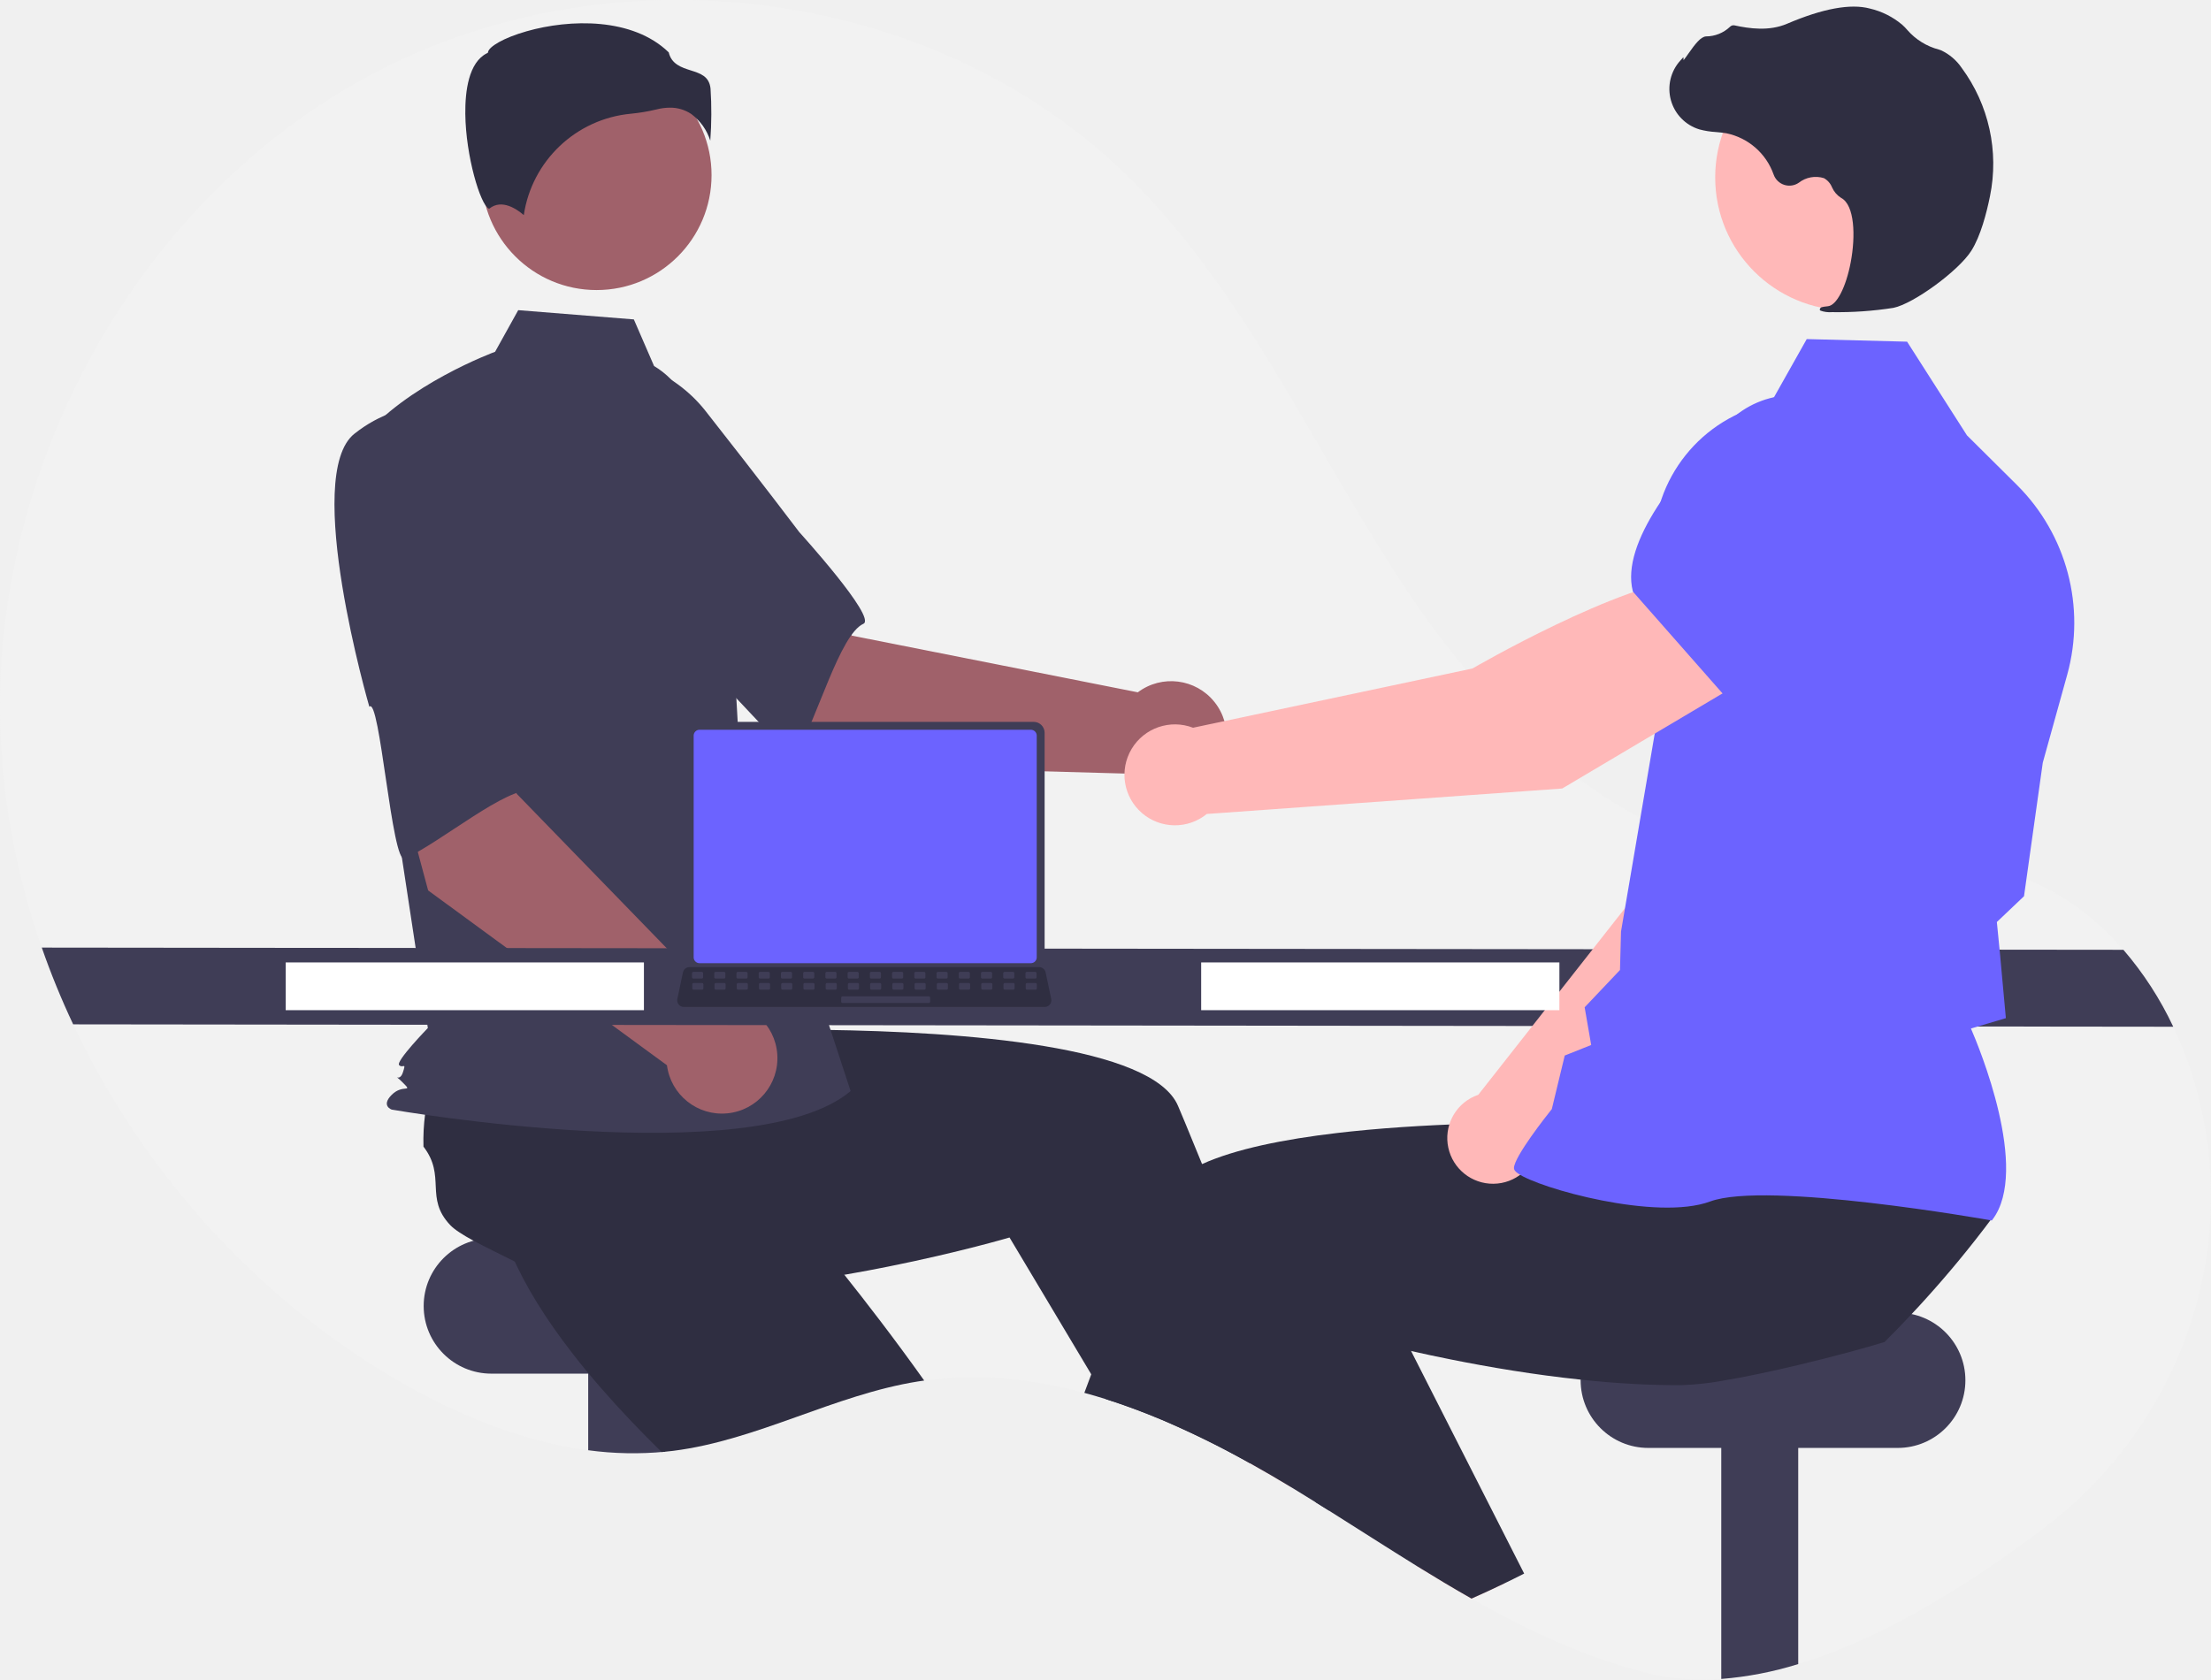
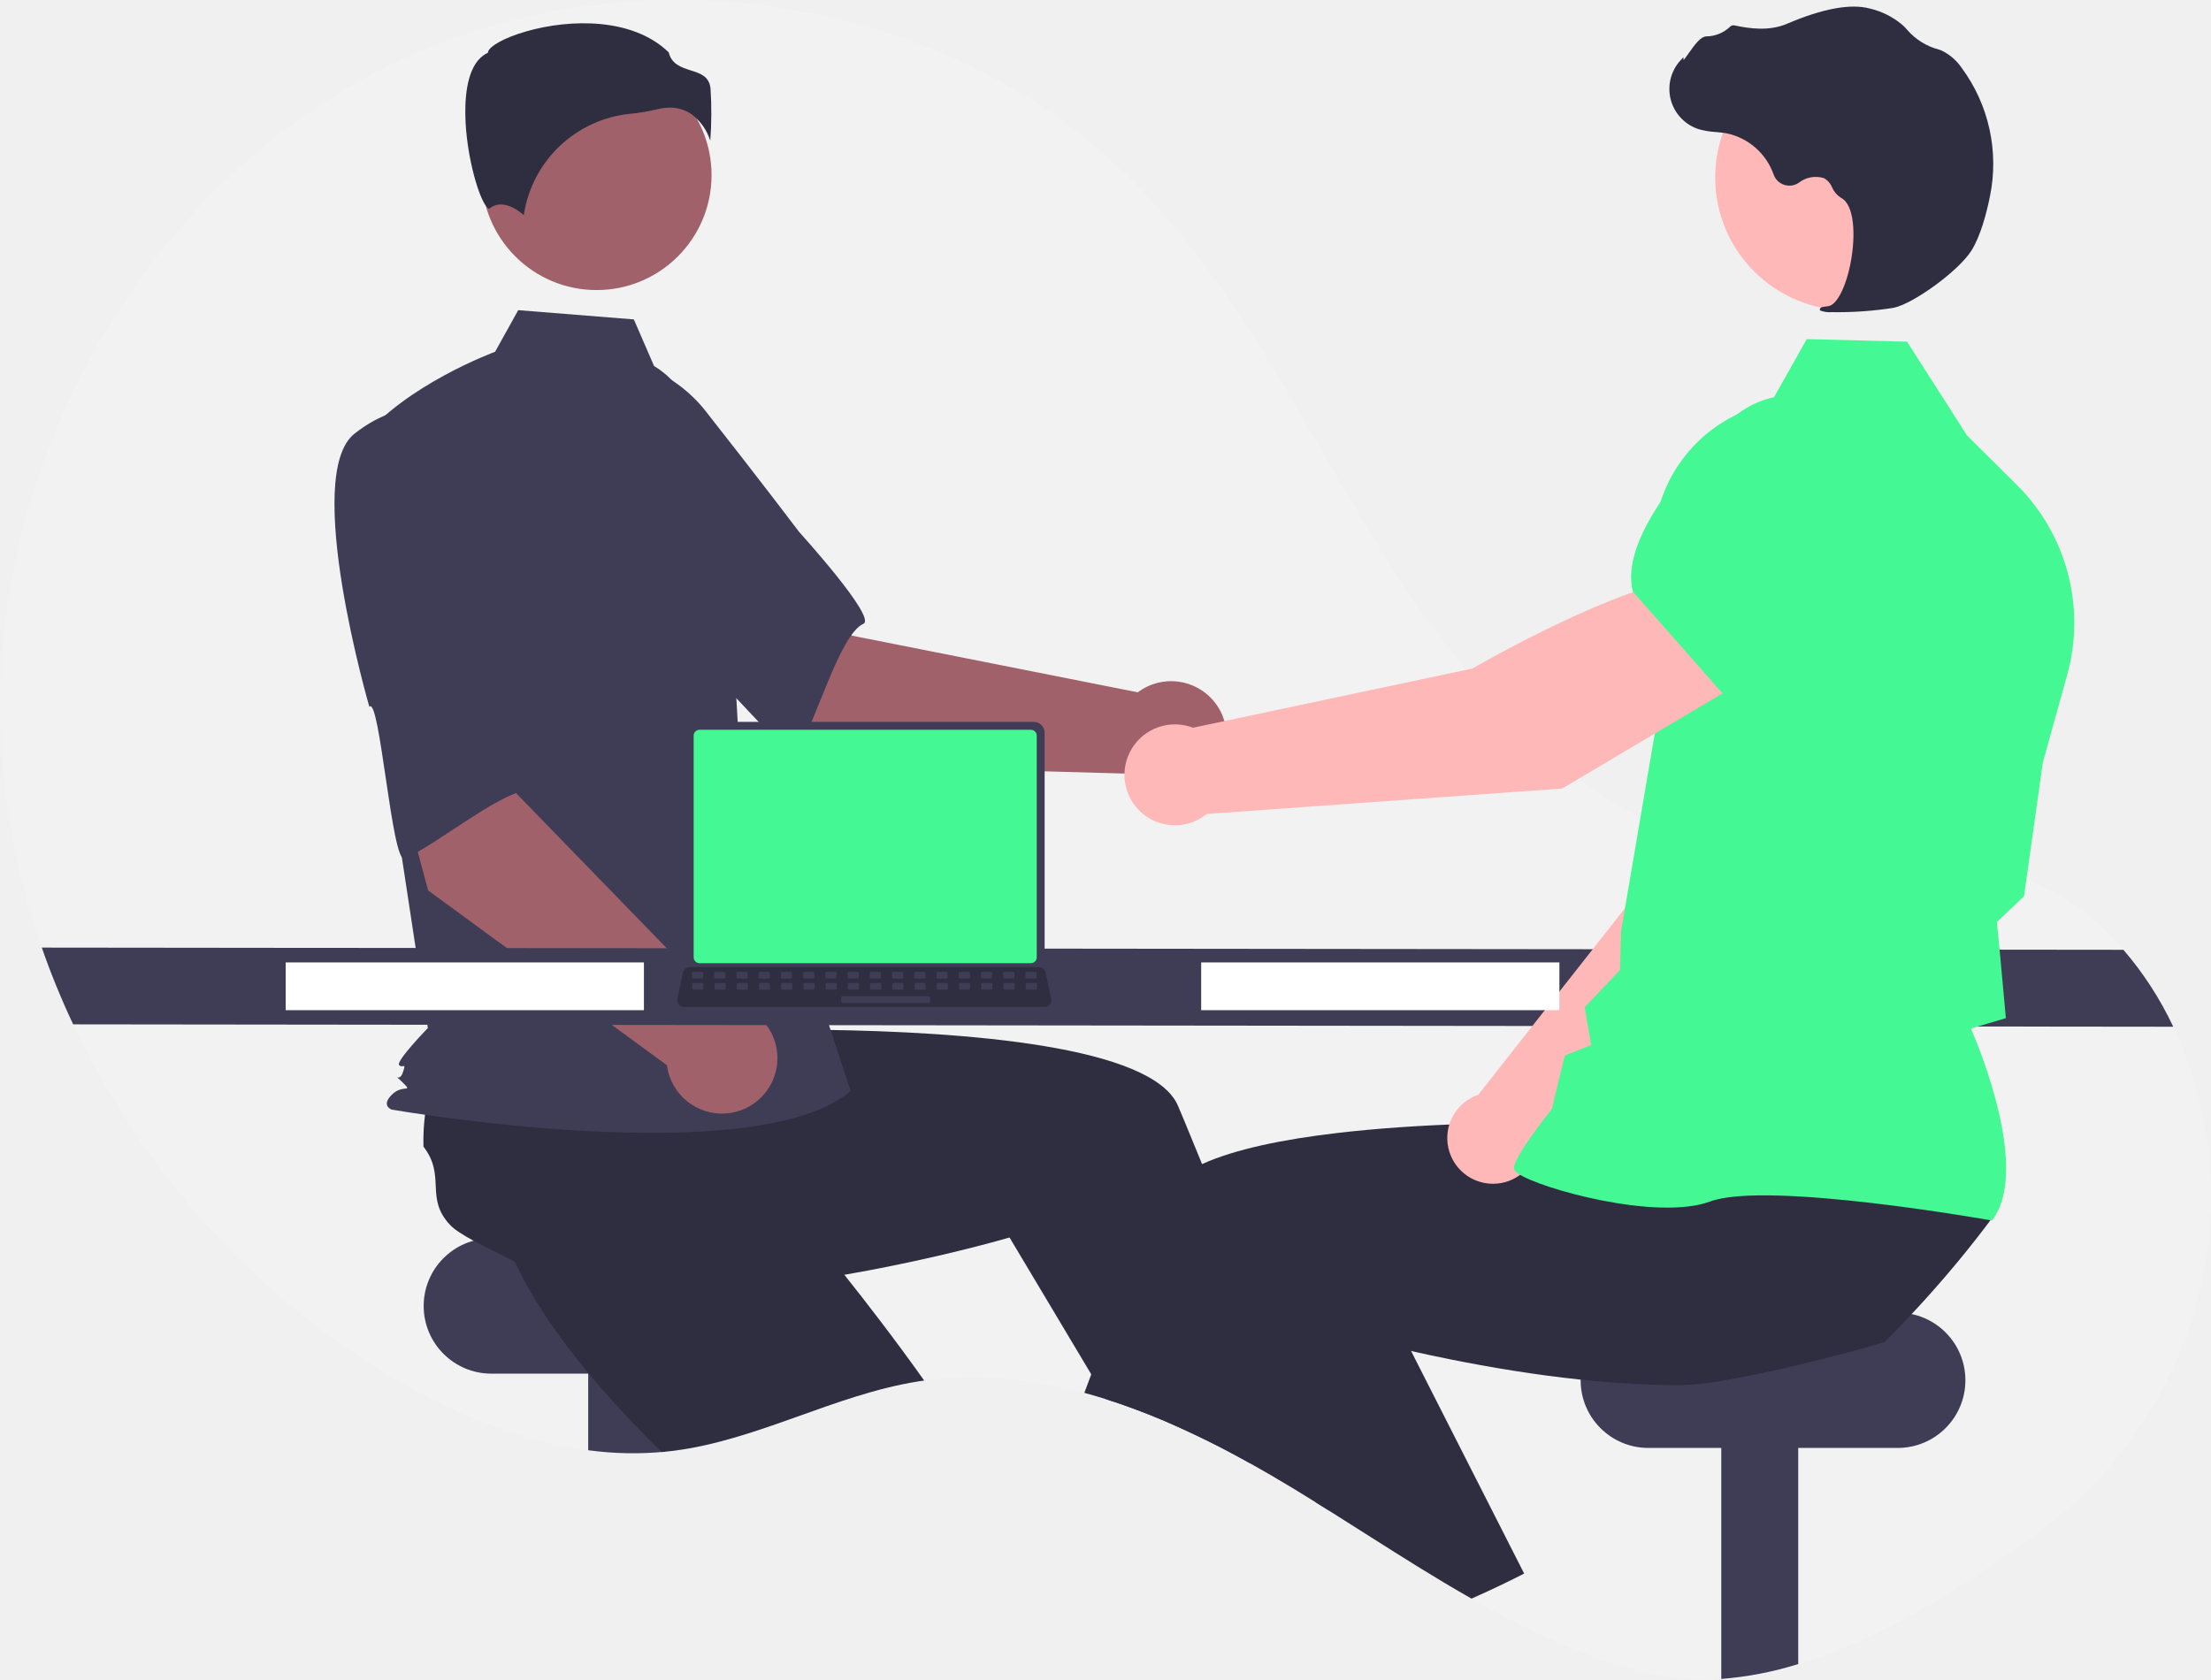
<svg xmlns="http://www.w3.org/2000/svg" data-name="Layer 1" width="833.222" height="633.11" viewBox="0 0 833.222 633.11">
  <path d="M954.314,708.907c-27.3,20.79-60.56,41.85-93.26,51.78a132.151,132.151,0,0,1-29,5.61,87.682,87.682,0,0,1-27.45-2.13c-23.6-5.87-45.49-16.15-66.67-28.16-6.92-3.93-13.76-8.04-20.56-12.24-11.1-6.86-22.09-13.96-33.11-20.89-1.65-1.05-3.29-2.08-4.94-3.1h-.01q-3.99-2.505-8-4.94c-.47-.29-.94-.57-1.42-.86q-7.575-4.59-15.41-8.97c-.64-.35-1.28-.71-1.92-1.06a337.758,337.758,0,0,0-31.12-15.23c-6.98-2.94-14.05-5.59-21.19-7.85h-.01c-2.73-.86-5.47-1.67-8.22-2.41a172.032,172.032,0,0,0-25.14-4.92,137.461,137.461,0,0,0-35.21.28c-.79.11-1.57.22-2.36.35-31.6,5.06-60.44,22.12-92.18,26.14-1.03.13-2.05.25-3.08.34-.44.04-.88.09-1.32.12a126.185,126.185,0,0,1-27.68-.68c-25.63-3.38-50.59-13.87-73.06-27.09-52.53-30.91-95.13-78.42-121.03-133.44a297.454,297.454,0,0,1-11.83-28.93,278.47,278.47,0,0,1-15.67-84.85c-2.43-100.36,54.6-201.05,144.14-246.44,89.55-45.39,207.35-30.38,279.57,39.35,43.81,42.3,69.16,99.62,102.13,150.83,32.97,51.2,79.83,100.11,140.27,107.57,30.79,3.8,63.01-3.55,92.52,6.01,16.34,5.3,30.28,15.44,41.51,28.36a127.185,127.185,0,0,1,18.78,29,141.927,141.927,0,0,1,8.73,23.54c.41,1.49.79,2.98,1.16,4.47C1026.974,608.507,1003.484,671.447,954.314,708.907Z" transform="translate(-183.3889 -133.445)" fill="#f2f2f2" />
  <rect x="159.665" y="466.772" width="145" height="51" rx="25.5" fill="#3f3d56" />
  <path d="M434.054,638.217v42.43a125.553,125.553,0,0,1-29-.56v-41.87Z" transform="translate(-183.3889 -133.445)" fill="#3f3d56" />
  <path d="M531.674,653.817c-.79.11-1.57.22-2.36.35-31.6,5.06-60.44,22.12-92.18,26.14-1.03.13-2.05.25-3.08.34-.44.04-.88.09-1.32.12-7.75-7.59-15.5-15.67-22.78-24.04-3.95-4.53-7.77-9.15-11.36-13.83-9.32-12.08-17.22-24.5-22.44-36.7.53-5.85-3.11-19.38-4.85-29.74l-.01-.01c-.74-4.35-1.14-8.13-.77-10.56,2.12-14.02,13.57-12.41,17.09-26.15a77.5,77.5,0,0,1,10.11-7.11c.59-.35,1.19-.7,1.81-1.05l38.2-26.4,14.6,14.32,22.22,21.8,24.08,23.61-20.44,20.65s17.08,19.69,37.05,45.94C520.604,638.547,526.174,646.077,531.674,653.817Z" transform="translate(-183.3889 -133.445)" fill="#2f2e41" />
  <path d="M861.054,638.217v122.47a132.151,132.151,0,0,1-29,5.61v-128.08Z" transform="translate(-183.3889 -133.445)" fill="#3f3d56" />
  <rect x="595.665" y="494.772" width="145" height="51" rx="25.5" fill="#3f3d56" />
  <path d="M669.894,693.977q-7.575-4.59-15.41-8.97c-.64-.35-1.28-.71-1.92-1.06l3.44-1.47,9.28-3.99.09-.04.1.34Z" transform="translate(-183.3889 -133.445)" fill="#ffb6b6" />
  <path d="M684.264,702.877c-1.65-1.05-3.29-2.08-4.94-3.1h-.01q-3.99-2.505-8-4.94c-.47-.29-.94-.57-1.42-.86q-7.575-4.59-15.41-8.97c-.64-.35-1.28-.71-1.92-1.06a337.758,337.758,0,0,0-31.12-15.23c-6.98-2.94-14.05-5.59-21.19-7.85h-.01l-5.61-9.39-25.25-42.29-5.55-9.29s-18.93,5.6-45.72,10.97c-9.75,1.96-20.53,3.88-31.84,5.5-12.09,1.72-24.77,3.09-37.37,3.75-6.01.32-12,.48-17.9.43-15.25-.1-29.9-1.53-42.73-4.93-4.28-4.02-17.18-9.49-26.42-14.5h-.01c-3.88-2.1-7.1-4.11-8.79-5.9-9.74-10.3-1.42-18.33-10.08-29.57a78.018,78.018,0,0,1,.63-12.34c.09-.68.18-1.37.29-2.07l2.73-46.36,20.28-2.68,30.86-4.08,33.43-4.42,3.68,28.82s26.03-1.32,59.01-.88c52.97.72,123.85,6,133.45,28.66.9,2.13,1.8,4.28,2.7,6.43q3.21,7.71,6.36,15.5c7.61,18.8,14.87,37.78,21.5,55.72,4.12,11.16,8,21.92,11.57,31.99,2.87,8.1,5.53,15.76,7.96,22.81,2.22,6.44,4.23,12.37,6.02,17.69C683.724,701.267,683.994,702.087,684.264,702.877Z" transform="translate(-183.3889 -133.445)" fill="#2f2e41" />
  <path d="M497.708,421.99l-64.055-54.401,41.675-42.177,29.075,47.623,107.774,21.367a20.9,20.9,0,1,1-2.97,30.678Z" transform="translate(-183.3889 -133.445)" fill="#a0616a" />
  <path d="M377.042,296.092c-7.403,24.083,63.1,81.52,63.1,81.52.783-5.782,40.756,44.073,43.475,39.558,7.729-12.832,16.234-44.552,25.157-48.606,5.103-2.318-24.171-34.543-24.171-34.543s-14.933-19.756-34.649-44.794a53.412,53.412,0,0,0-47.084-20.961S384.445,272.009,377.042,296.092Z" transform="translate(-183.3889 -133.445)" fill="#3f3d56" />
  <circle cx="224.825" cy="66.009" r="43.324" fill="#a0616a" />
  <path d="M429.876,271.412c9.334,5.549,14.917,15.744,18.122,26.119a247.516,247.516,0,0,1,10.636,59.137l3.385,60.089,41.926,127.947c-36.336,30.746-172.919,6.988-172.919,6.988s-4.193-1.397,0-5.59,8.274-.478,4.082-4.671-1.302.478.095-3.715,0-1.397-1.398-2.795,10.819-13.976,10.819-13.976L333.445,447.503,319.47,299.363c16.771-20.963,50.498-33.321,50.498-33.321l8.715-15.687,43.574,3.486Z" transform="translate(-183.3889 -133.445)" fill="#3f3d56" />
  <path d="M443.928,176.437a20.078,20.078,0,0,1,7.133,10.02,141.018,141.018,0,0,0,.093-19.659c-.511-4.601-3.75-5.636-7.5-6.835-3.387-1.083-7.218-2.307-8.248-6.774-13.619-13.248-37.326-12.58-53.55-7.959-8.928,2.543-14.065,5.81-14.524,7.724l-.095.394-.363.181c-6.882,3.441-8.221,14.306-8.133,22.815.168,16.031,5.703,34.239,8.821,35.718.165.078.207.048.278-.012h0c4.695-3.752,10.424.285,12.941,2.48a45.059,45.059,0,0,1,40.346-38.219,70.703,70.703,0,0,0,9.724-1.631,20.472,20.472,0,0,1,4.968-.652A14.137,14.137,0,0,1,443.928,176.437Z" transform="translate(-183.3889 -133.445)" fill="#2f2e41" />
-   <path d="M389.338,487.262,376.085,480.475a3.632,3.632,0,0,1,3.276-6.397l13.253,6.787a3.632,3.632,0,0,1-3.276,6.397Z" transform="translate(-183.3889 -133.445)" fill="#6c63ff" />
+   <path d="M389.338,487.262,376.085,480.475a3.632,3.632,0,0,1,3.276-6.397l13.253,6.787a3.632,3.632,0,0,1-3.276,6.397Z" transform="translate(-183.3889 -133.445)" fill="#44f993" />
  <path d="M344.735,469.078l-21.801-81.162,58.259-11.028-3.133,55.709,76.547,78.818A20.9,20.9,0,1,1,434.732,534.973Z" transform="translate(-183.3889 -133.445)" fill="#a0616a" />
  <path d="M316.972,296.916c-19.775,15.612,5.606,102.935,5.606,102.935,3.93-4.313,8.496,59.425,13.299,57.255,13.651-6.168,38.673-27.438,48.319-25.704,5.516.992-.263-42.159-.263-42.159s-1.063-24.742-3.061-56.548a53.412,53.412,0,0,0-26.836-44.001S336.747,281.305,316.972,296.916Z" transform="translate(-183.3889 -133.445)" fill="#3f3d56" />
  <path d="M1002.384,520.457l-791.42-.9a297.454,297.454,0,0,1-11.83-28.93l784.47.83A127.185,127.185,0,0,1,1002.384,520.457Z" transform="translate(-183.3889 -133.445)" fill="#3f3d56" />
  <path d="M750.314,730.277q-6.135,2.97-12.38,5.73c-6.92-3.93-13.76-8.04-20.56-12.24l25.22-11.08Z" transform="translate(-183.3889 -133.445)" fill="#ffb6b6" />
  <path d="M934.194,592.477q-6.15,8.25-12.69,16.17-6.03,7.305-12.38,14.33c-1.75,1.94-3.52,3.87-5.33,5.78q-4.995,5.355-10.21,10.53c-6.26,1.97-18.94,5.44-32.53,8.68-9.89,2.35-20.26,4.58-29,6a104.486,104.486,0,0,1-14.81,1.58c-5.9.05-11.89-.11-17.9-.43-6.78-.36-13.57-.92-20.28-1.64-17.45-1.83-34.35-4.68-48.93-7.61-5.34-1.06-10.36-2.14-14.98-3.19-8.75-1.97-16.07-3.81-21.37-5.21-5.97-1.56-9.37-2.57-9.37-2.57l-14.95,25.04-7.76,12.99-5.7,9.55-1.52,2.53c-.64-.35-1.28-.71-1.92-1.06a337.758,337.758,0,0,0-31.12-15.23c-6.98-2.94-14.05-5.59-21.19-7.85h-.01c-2.73-.86-5.47-1.67-8.22-2.41q1.29-3.465,2.61-6.98,2.46-6.555,5.02-13.23c3.69-9.64,7.51-19.42,11.44-29.15,3.22-7.99,6.5-15.95,9.82-23.8,1.53-3.62,4.64-6.8,8.99-9.59a52.323,52.323,0,0,1,6.49-3.48c12.45-5.67,30.79-9.36,51-11.73,1.67-.19,3.35-.38,5.04-.56,16.73-1.76,34.48-2.67,51.08-3.09,8.31-.21,16.33-.29,23.79-.3q3.615,0,7.03.02h.01c6.15.03,11.81.12,16.79.22.97.02,1.91.05,2.83.07h.01c.62.01,1.23.03,1.83.04,10.89.28,17.57.62,17.57.62l2.59-20.32.53-4.1.5-3.9v-.01l.06-.49.41-.01,7.2-.14,60.52-1.18,33.06-.65-5.24,22.46-8.65,37.06C905.234,592.097,934.494,587.507,934.194,592.477Z" transform="translate(-183.3889 -133.445)" fill="#2f2e41" />
  <path d="M757.774,726.577c-2.47,1.26-4.96,2.5-7.46,3.7q-6.135,2.97-12.38,5.73c-6.92-3.93-13.76-8.04-20.56-12.24-11.1-6.86-22.09-13.96-33.11-20.89-1.65-1.05-3.29-2.08-4.94-3.1h-.01c-4.54-6.74-9.17-13.76-13.84-20.99-.07-.1-.13-.2-.19-.3q-1.8-2.76-3.58-5.56c-7.47-11.7-14.98-23.9-22.27-36.36l18.46-8.62,34.32-16.02,5.92-2.76,17.02,33.51,15.18,29.89,3.38,6.65Z" transform="translate(-183.3889 -133.445)" fill="#2f2e41" />
  <path d="M762.946,565.695l87.501-84.384,24.252-68.67L838.926,397.086c-18.375,17.601-38.237,72.424-38.237,72.424L740.477,546.115c-.469.161-.937.331-1.399.535a17.231,17.231,0,1,0,23.869,19.045Z" transform="translate(-183.3889 -133.445)" fill="#ffb8b8" />
-   <path d="M828.86,404.753l45.375,14.405.171-.028c16.889-2.829,30.903-30.412,39.684-53.054a31.596,31.596,0,0,0-16.087-40.025h0a31.666,31.666,0,0,0-33.165,4.184l-23.301,19.039Z" transform="translate(-183.3889 -133.445)" fill="#6c63ff" />
-   <path d="M934.012,593.49l.265-.352c14.157-18.776-5.206-65.273-8.133-72.017l13.164-3.899-2.294-25.064-1.105-11.176L946.143,471.262l.034-.248,7.039-50.092,9.21-33.154A73.285,73.285,0,0,0,943.465,316.233L924.638,297.54l-22.556-35.306-37.819-.976-13.6,24.159a55.141,55.141,0,0,0-44.103,55.179l1.28,64.316L794.269,484.598l-.381,14.475-13.319,14.055,2.462,14.21-9.963,3.969-4.875,20.191c-1.862,2.33-14.156,17.87-14.268,22.202-.017.65.447,1.292,1.459,2.016,7.958,5.694,52.437,18.031,72.456,10.614,21.323-7.894,104.895,6.932,105.737,7.083Z" transform="translate(-183.3889 -133.445)" fill="#6c63ff" />
+   <path d="M828.86,404.753l45.375,14.405.171-.028c16.889-2.829,30.903-30.412,39.684-53.054a31.596,31.596,0,0,0-16.087-40.025h0a31.666,31.666,0,0,0-33.165,4.184l-23.301,19.039Z" transform="translate(-183.3889 -133.445)" fill="#44f993" />
+   <path d="M934.012,593.49l.265-.352c14.157-18.776-5.206-65.273-8.133-72.017l13.164-3.899-2.294-25.064-1.105-11.176L946.143,471.262l.034-.248,7.039-50.092,9.21-33.154A73.285,73.285,0,0,0,943.465,316.233L924.638,297.54l-22.556-35.306-37.819-.976-13.6,24.159a55.141,55.141,0,0,0-44.103,55.179l1.28,64.316L794.269,484.598l-.381,14.475-13.319,14.055,2.462,14.21-9.963,3.969-4.875,20.191c-1.862,2.33-14.156,17.87-14.268,22.202-.017.65.447,1.292,1.459,2.016,7.958,5.694,52.437,18.031,72.456,10.614,21.323-7.894,104.895,6.932,105.737,7.083Z" transform="translate(-183.3889 -133.445)" fill="#44f993" />
  <circle cx="696.48" cy="66.885" r="50.104" fill="#ffb8b8" />
  <path d="M873.756,251.104a136.267,136.267,0,0,0,23.181-1.62c7.599-1.545,24.599-14.003,29.339-21.5h0c3.521-5.57,5.772-14.268,7.042-20.583a60.914,60.914,0,0,0-10.654-48.358,19.245,19.245,0,0,0-7.773-6.634c-.278-.109-.565-.205-.855-.288a23.745,23.745,0,0,1-11.812-7.309,19.586,19.586,0,0,0-1.964-2.021,29.248,29.248,0,0,0-12.203-6.127c-7.254-1.941-17.752-.014-31.202,5.733-6.757,2.888-14.147,1.843-19.832.609a1.86,1.86,0,0,0-1.751.6,13.132,13.132,0,0,1-8.925,3.558c-2.032.089-4.164,2.903-6.741,6.572-.585.833-1.267,1.805-1.759,2.396l-.066-1.136-1.149,1.267a15.935,15.935,0,0,0,7.194,25.961,31.076,31.076,0,0,0,6.25.996c1.279.115,2.602.234,3.87.454a24.025,24.025,0,0,1,17.853,15.59,6.283,6.283,0,0,0,9.483,3.05,10.381,10.381,0,0,1,9.459-1.722,6.891,6.891,0,0,1,3.046,3.455,8.98,8.98,0,0,0,3.408,3.976c5.15,2.655,5.505,14.417,3.655,24.222-1.783,9.451-5.307,16.288-8.57,16.626-2.512.26-2.799.438-2.981.883l-.162.398.282.372A10.261,10.261,0,0,0,873.756,251.104Z" transform="translate(-183.3889 -133.445)" fill="#2f2e41" />
  <path d="M841.302,389.605l-19.319-38.516c-28.041,1.915-83.695,34.337-83.695,34.337L632.99,407.752a19.023,19.023,0,1,0,5.186,32.508L772.123,430.659Z" transform="translate(-183.3889 -133.445)" fill="#ffb8b8" />
-   <path d="M833.51,395.929l50.454-37.495,8.887-32.027a34.982,34.982,0,0,0-10.521-35.394h0a34.899,34.899,0,0,0-47.624,1.537c-18.987,18.951-40.642,45.39-35.99,63.723l.047.186Z" transform="translate(-183.3889 -133.445)" fill="#6c63ff" />
+   <path d="M833.51,395.929l50.454-37.495,8.887-32.027a34.982,34.982,0,0,0-10.521-35.394h0a34.899,34.899,0,0,0-47.624,1.537c-18.987,18.951-40.642,45.39-35.99,63.723l.047.186Z" transform="translate(-183.3889 -133.445)" fill="#44f993" />
  <rect x="452.665" y="362.772" width="135" height="18" fill="#fff" />
  <rect x="107.665" y="362.772" width="135" height="18" fill="#fff" />
  <path d="M441.818,409.655v85.704a4.122,4.122,0,0,0,4.119,4.119H572.941a4.122,4.122,0,0,0,4.119-4.119v-85.704a4.124,4.124,0,0,0-4.119-4.115H445.937A4.124,4.124,0,0,0,441.818,409.655Z" transform="translate(-183.3889 -133.445)" fill="#3f3d56" />
-   <path d="M444.797,410.722v83.58a2.205,2.205,0,0,0,2.201,2.201H571.884a2.205,2.205,0,0,0,2.201-2.201V410.722a2.206,2.206,0,0,0-2.201-2.206H446.999A2.206,2.206,0,0,0,444.797,410.722Z" transform="translate(-183.3889 -133.445)" fill="#6c63ff" />
+   <path d="M444.797,410.722v83.58a2.205,2.205,0,0,0,2.201,2.201H571.884a2.205,2.205,0,0,0,2.201-2.201V410.722a2.206,2.206,0,0,0-2.201-2.206H446.999A2.206,2.206,0,0,0,444.797,410.722Z" transform="translate(-183.3889 -133.445)" fill="#44f993" />
  <path d="M439.161,512.074a2.47,2.47,0,0,0,1.943.93h135.992A2.502,2.502,0,0,0,579.543,509.988l-2.111-10.027a2.507,2.507,0,0,0-1.558-1.818,2.425,2.425,0,0,0-.888-.168H443.208a2.425,2.425,0,0,0-.888.168,2.507,2.507,0,0,0-1.558,1.818l-2.111,10.027A2.5,2.5,0,0,0,439.161,512.074Z" transform="translate(-183.3889 -133.445)" fill="#2f2e41" />
  <rect x="569.832" y="499.781" width="4.188" height="2.513" rx="0.488" transform="translate(960.4626 868.6308) rotate(-180)" fill="#3f3d56" />
  <rect x="561.455" y="499.781" width="4.188" height="2.513" rx="0.488" transform="translate(943.7086 868.6308) rotate(-180)" fill="#3f3d56" />
  <rect x="553.078" y="499.781" width="4.188" height="2.513" rx="0.488" transform="translate(926.9547 868.6308) rotate(-180)" fill="#3f3d56" />
  <rect x="544.701" y="499.781" width="4.188" height="2.513" rx="0.488" transform="translate(910.2007 868.6308) rotate(-180)" fill="#3f3d56" />
  <rect x="536.324" y="499.781" width="4.188" height="2.513" rx="0.488" transform="translate(893.4467 868.6308) rotate(-180)" fill="#3f3d56" />
  <rect x="527.947" y="499.781" width="4.188" height="2.513" rx="0.488" transform="translate(876.6928 868.6308) rotate(-180)" fill="#3f3d56" />
  <rect x="519.57" y="499.781" width="4.188" height="2.513" rx="0.488" transform="translate(859.9388 868.6308) rotate(-180)" fill="#3f3d56" />
  <rect x="511.193" y="499.781" width="4.188" height="2.513" rx="0.488" transform="translate(843.1848 868.6308) rotate(-180)" fill="#3f3d56" />
  <rect x="502.816" y="499.781" width="4.188" height="2.513" rx="0.488" transform="translate(826.4309 868.6308) rotate(-180)" fill="#3f3d56" />
  <rect x="494.439" y="499.781" width="4.188" height="2.513" rx="0.488" transform="translate(809.6769 868.6308) rotate(-180)" fill="#3f3d56" />
  <rect x="486.062" y="499.781" width="4.188" height="2.513" rx="0.488" transform="translate(792.9229 868.6308) rotate(-180)" fill="#3f3d56" />
  <rect x="477.685" y="499.781" width="4.188" height="2.513" rx="0.488" transform="translate(776.169 868.6308) rotate(-180)" fill="#3f3d56" />
  <rect x="469.308" y="499.781" width="4.188" height="2.513" rx="0.488" transform="translate(759.415 868.6308) rotate(-180)" fill="#3f3d56" />
  <rect x="460.931" y="499.781" width="4.188" height="2.513" rx="0.488" transform="translate(742.6611 868.6308) rotate(-180)" fill="#3f3d56" />
  <rect x="452.554" y="499.781" width="4.188" height="2.513" rx="0.488" transform="translate(725.9071 868.6308) rotate(-180)" fill="#3f3d56" />
  <rect x="444.177" y="499.781" width="4.188" height="2.513" rx="0.488" transform="translate(709.1531 868.6308) rotate(-180)" fill="#3f3d56" />
  <rect x="569.931" y="503.97" width="4.188" height="2.513" rx="0.488" transform="translate(960.6605 877.0078) rotate(-180)" fill="#3f3d56" />
  <rect x="561.554" y="503.97" width="4.188" height="2.513" rx="0.488" transform="translate(943.9066 877.0078) rotate(-180)" fill="#3f3d56" />
  <rect x="553.177" y="503.97" width="4.188" height="2.513" rx="0.488" transform="translate(927.1526 877.0078) rotate(-180)" fill="#3f3d56" />
  <rect x="544.8" y="503.97" width="4.188" height="2.513" rx="0.488" transform="translate(910.3987 877.0078) rotate(-180)" fill="#3f3d56" />
  <rect x="536.423" y="503.97" width="4.188" height="2.513" rx="0.488" transform="translate(893.6447 877.0078) rotate(-180)" fill="#3f3d56" />
  <rect x="528.046" y="503.97" width="4.188" height="2.513" rx="0.488" transform="translate(876.8907 877.0078) rotate(-180)" fill="#3f3d56" />
  <rect x="519.669" y="503.97" width="4.188" height="2.513" rx="0.488" transform="translate(860.1368 877.0078) rotate(-180)" fill="#3f3d56" />
  <rect x="511.292" y="503.97" width="4.188" height="2.513" rx="0.488" transform="translate(843.3828 877.0078) rotate(-180)" fill="#3f3d56" />
  <rect x="502.915" y="503.97" width="4.188" height="2.513" rx="0.488" transform="translate(826.6288 877.0078) rotate(-180)" fill="#3f3d56" />
  <rect x="494.538" y="503.97" width="4.188" height="2.513" rx="0.488" transform="translate(809.8749 877.0078) rotate(-180)" fill="#3f3d56" />
  <rect x="486.161" y="503.97" width="4.188" height="2.513" rx="0.488" transform="translate(793.1209 877.0078) rotate(-180)" fill="#3f3d56" />
  <rect x="477.784" y="503.97" width="4.188" height="2.513" rx="0.488" transform="translate(776.3669 877.0078) rotate(-180)" fill="#3f3d56" />
  <rect x="469.407" y="503.97" width="4.188" height="2.513" rx="0.488" transform="translate(759.613 877.0078) rotate(-180)" fill="#3f3d56" />
  <rect x="461.03" y="503.97" width="4.188" height="2.513" rx="0.488" transform="translate(742.859 877.0078) rotate(-180)" fill="#3f3d56" />
  <rect x="452.653" y="503.97" width="4.188" height="2.513" rx="0.488" transform="translate(726.1051 877.0078) rotate(-180)" fill="#3f3d56" />
  <rect x="444.276" y="503.97" width="4.188" height="2.513" rx="0.488" transform="translate(709.3511 877.0078) rotate(-180)" fill="#3f3d56" />
  <rect x="500.402" y="508.996" width="33.508" height="2.513" rx="0.488" transform="translate(850.9221 887.0602) rotate(-180)" fill="#3f3d56" />
</svg>
